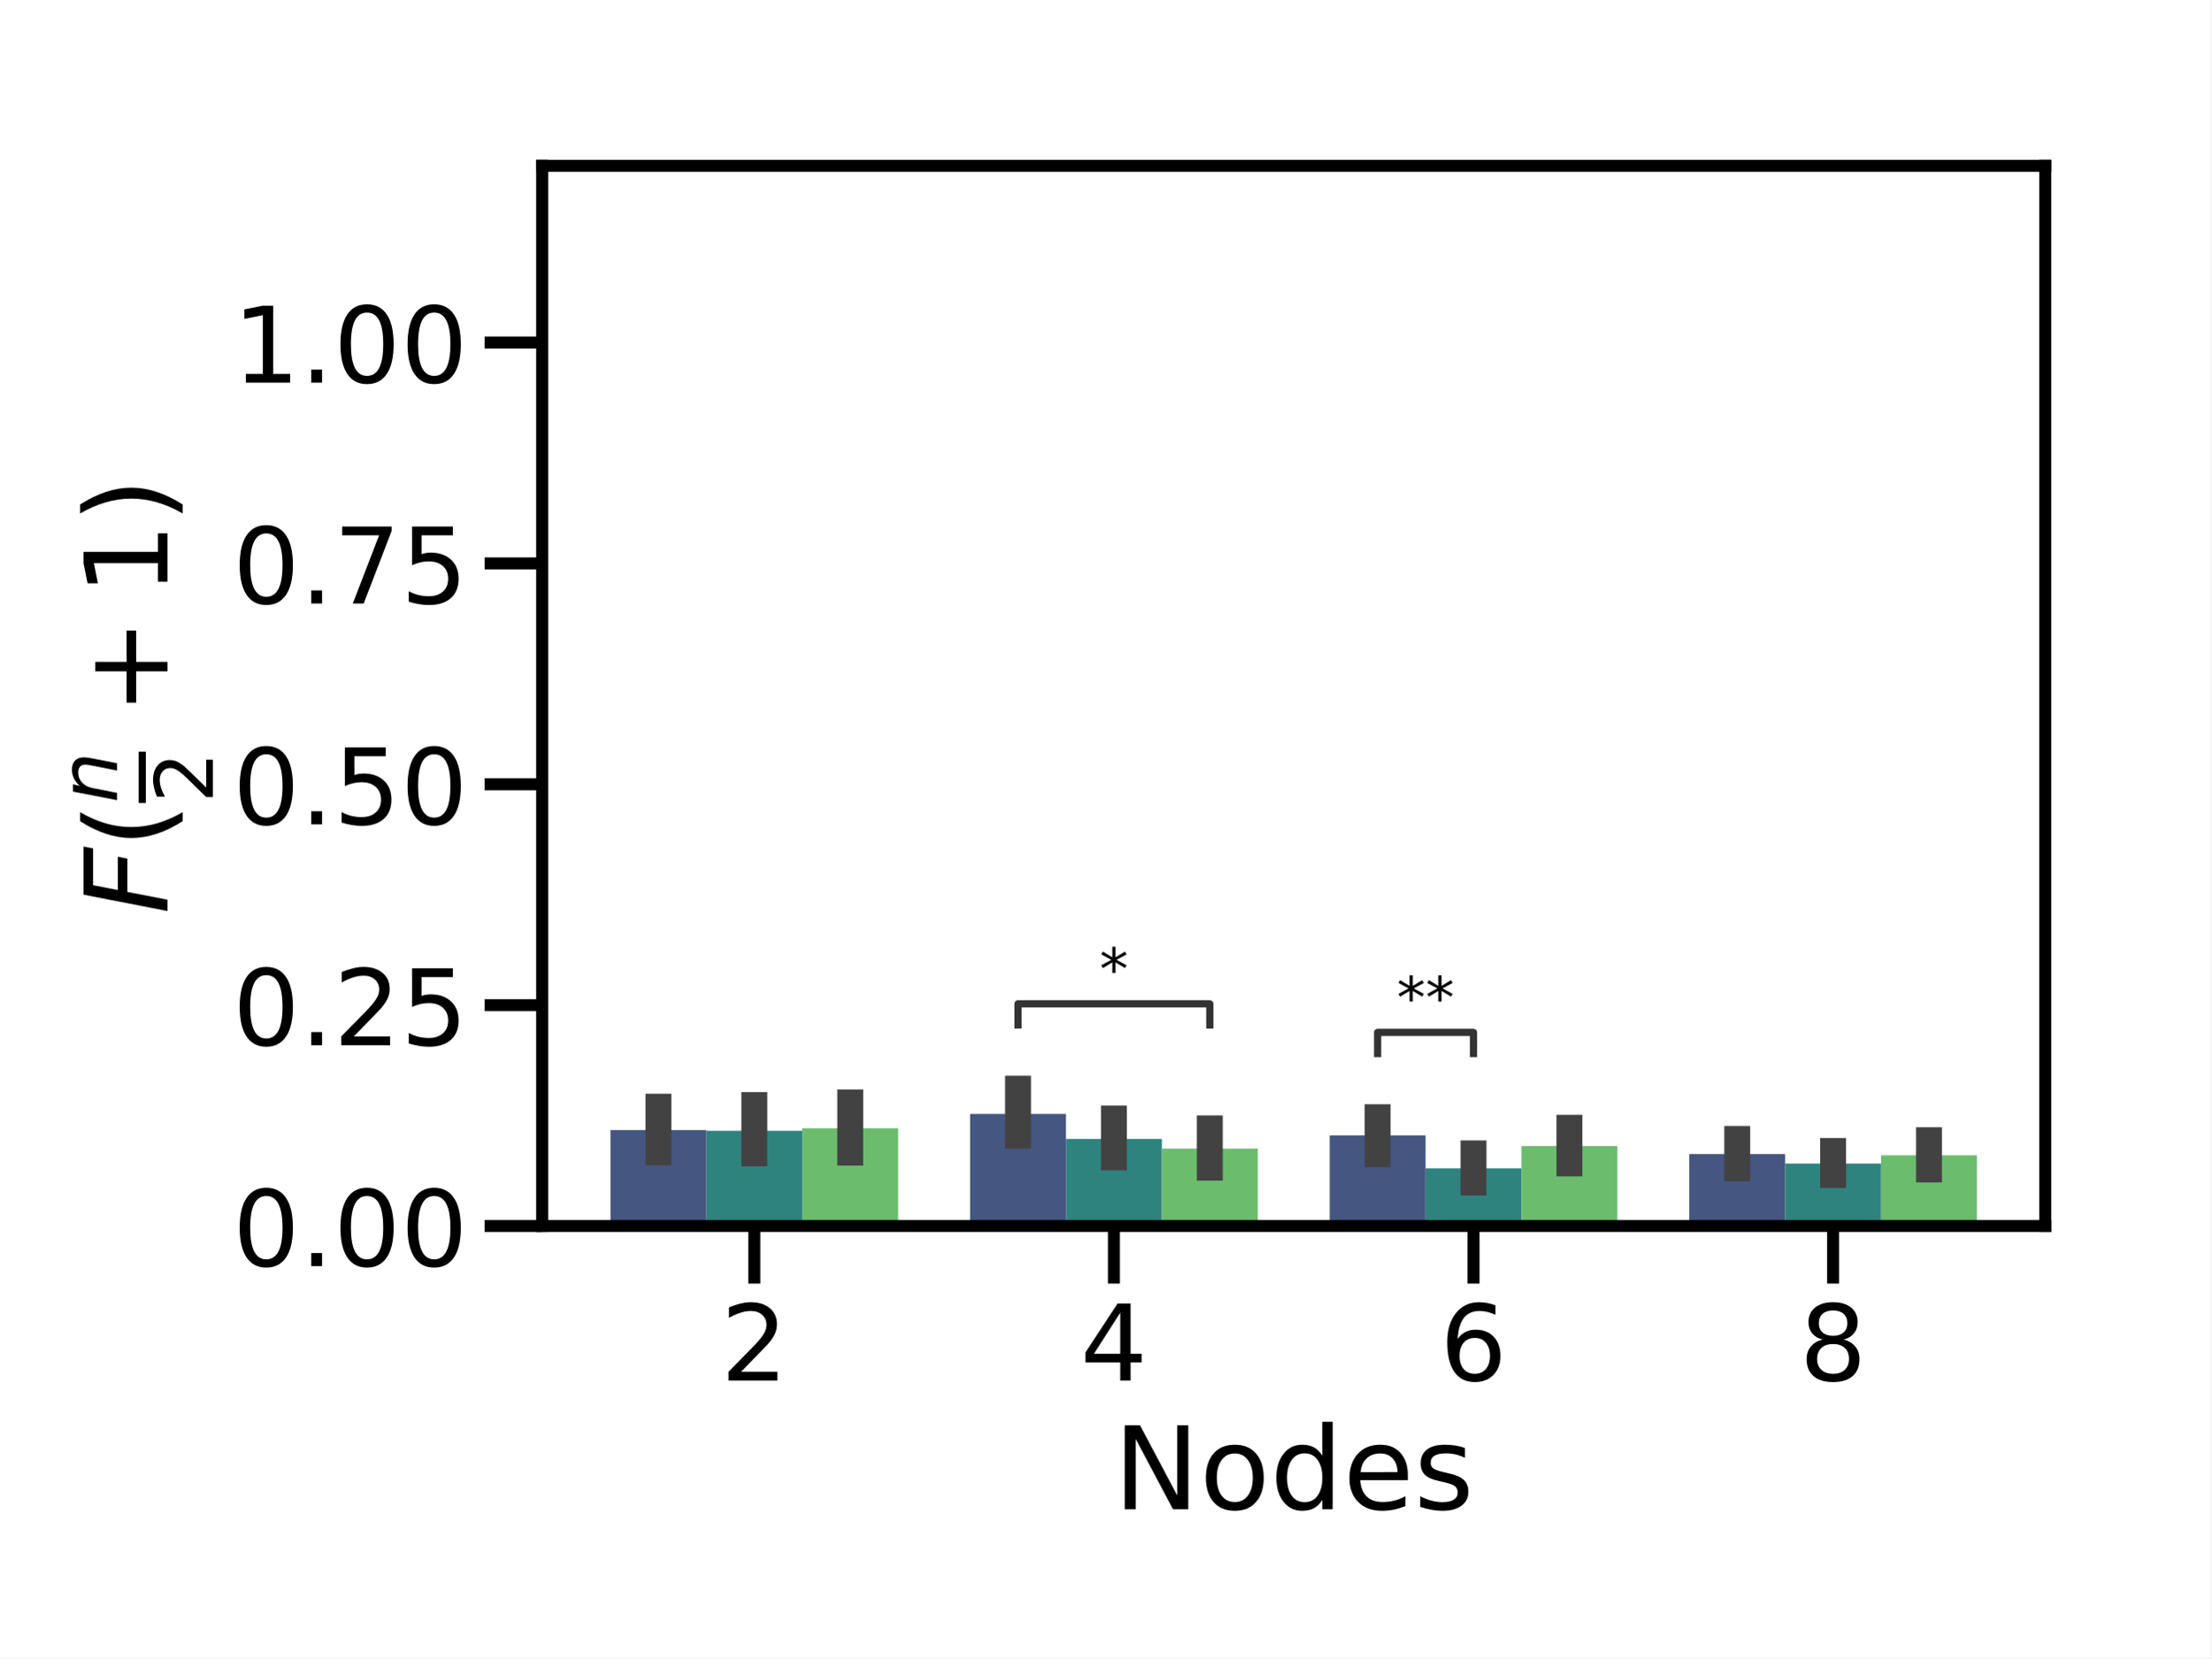
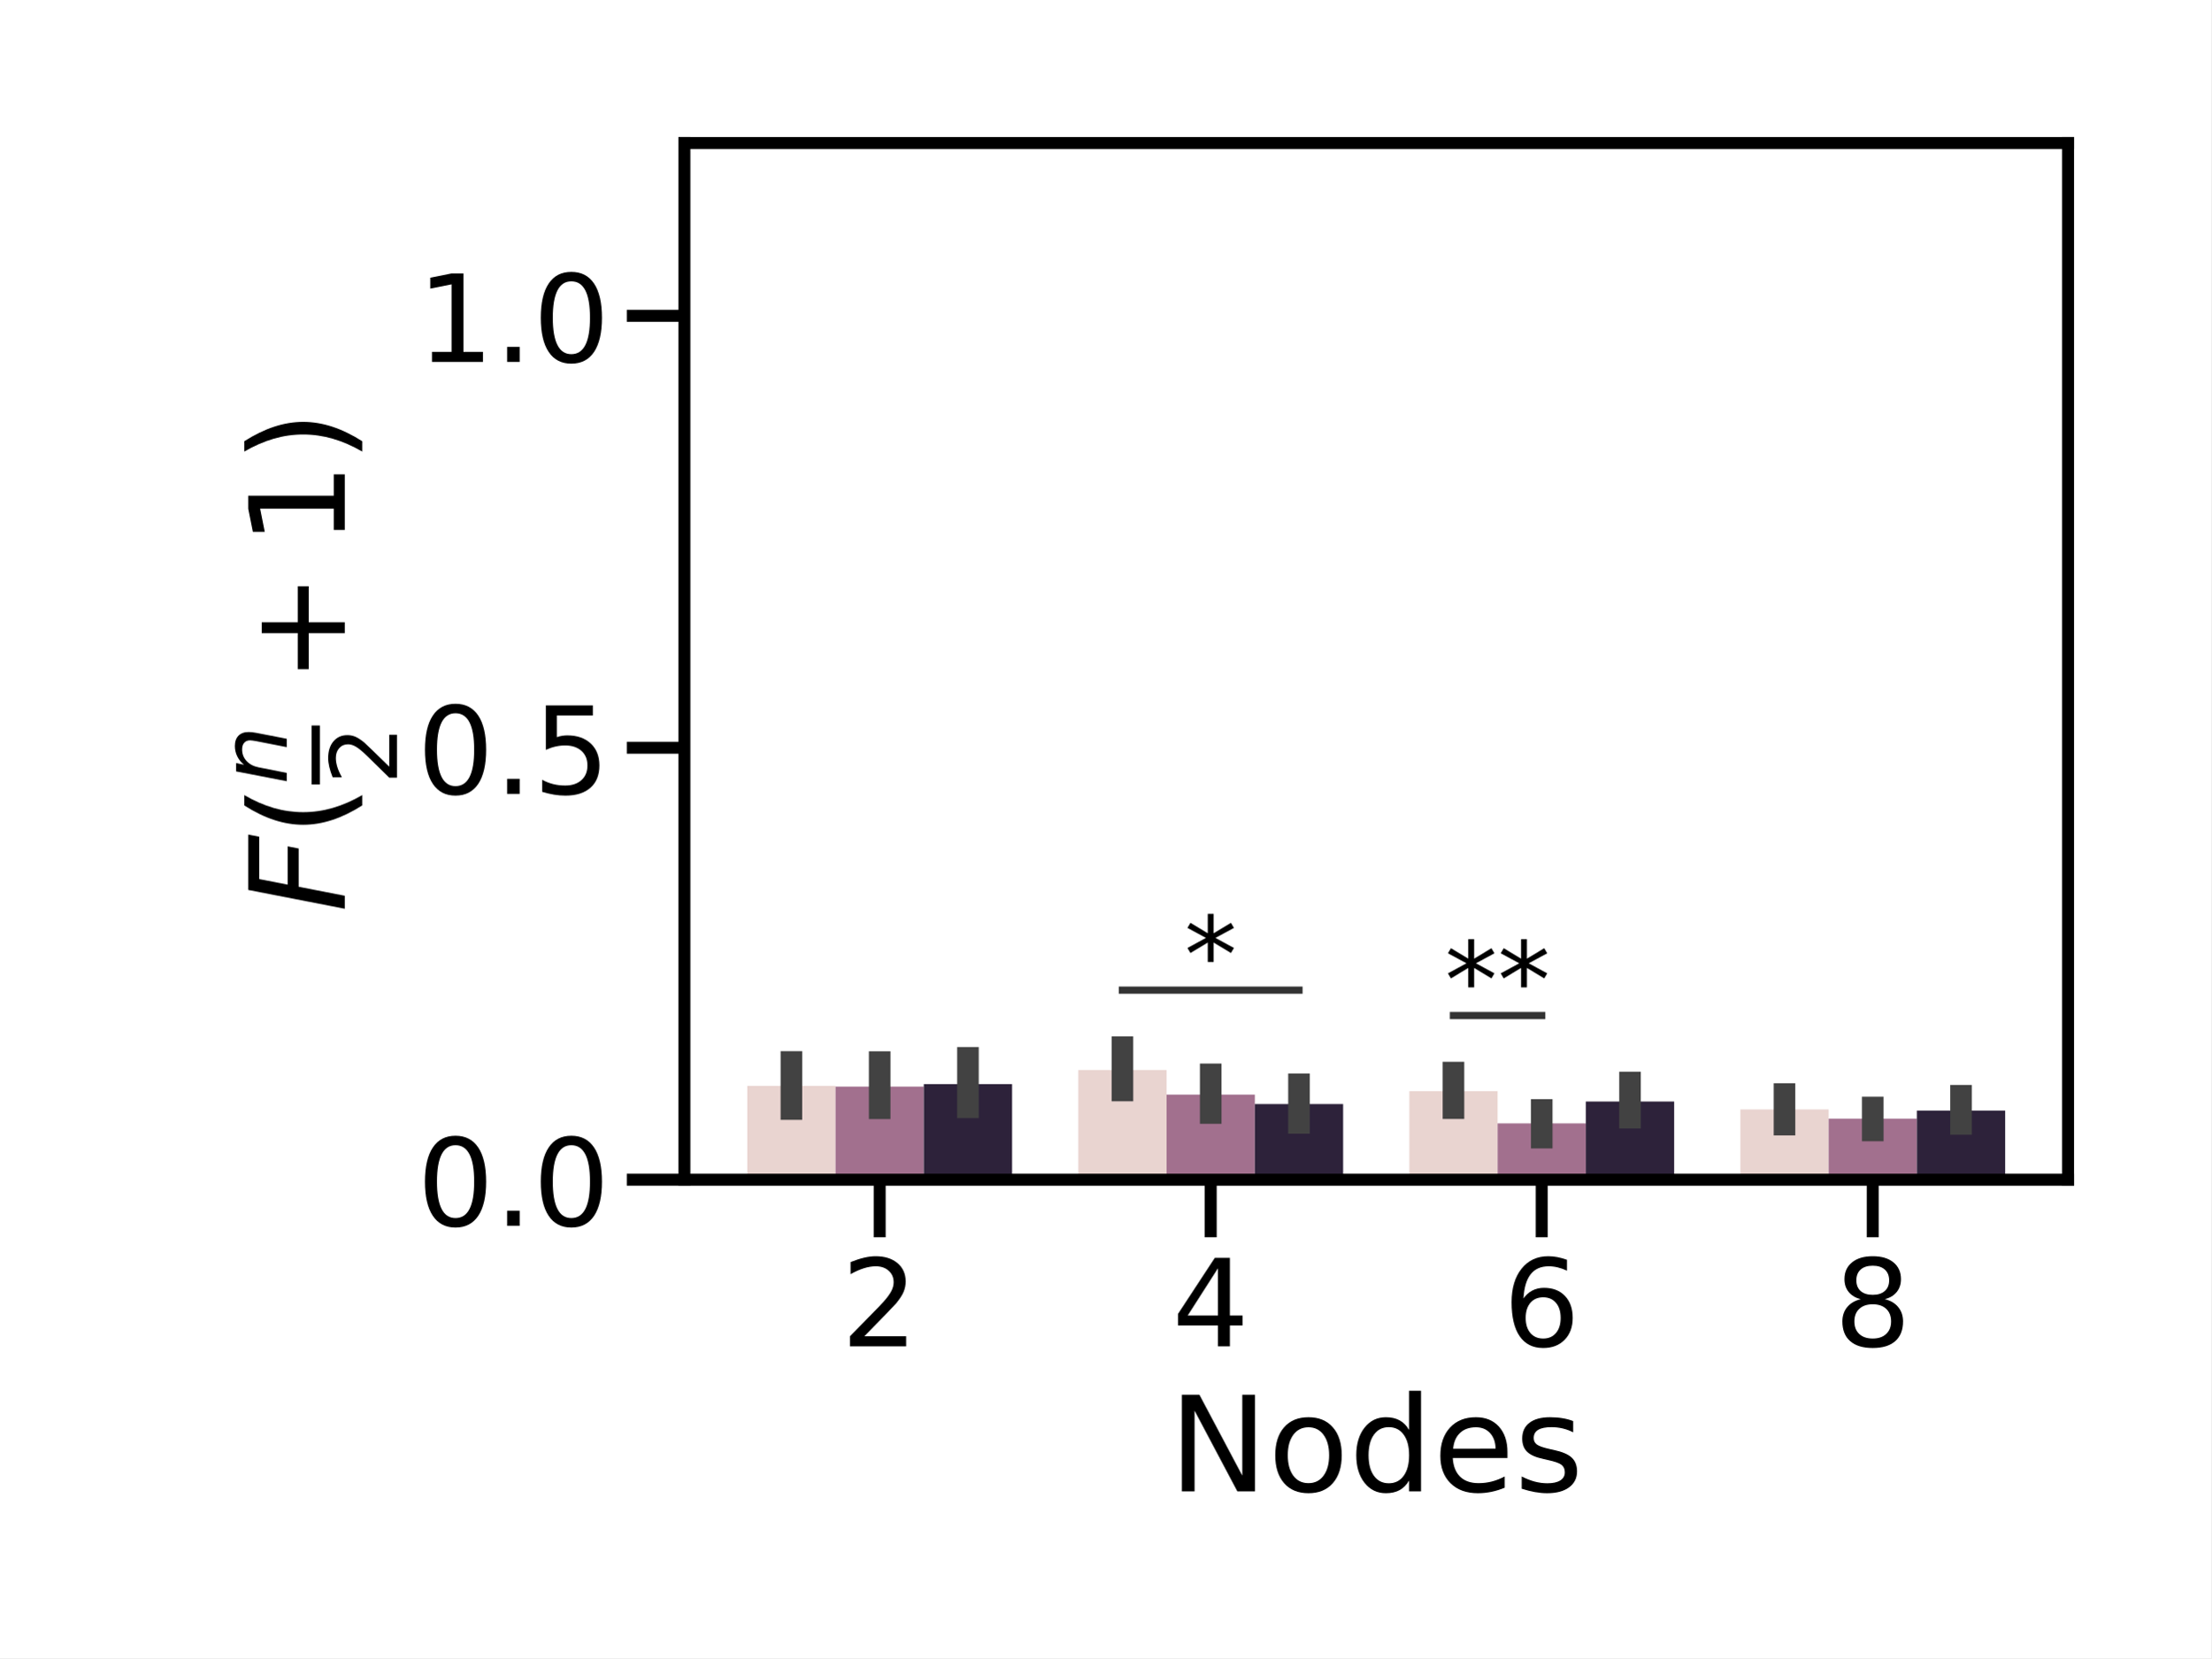
- <svg xmlns="http://www.w3.org/2000/svg" xmlns:xlink="http://www.w3.org/1999/xlink" height="345.6pt" version="1.1" viewBox="0 0 460.8 345.6" width="460.8pt">
+ <svg xmlns="http://www.w3.org/2000/svg" xmlns:xlink="http://www.w3.org/1999/xlink" width="460.8pt" height="345.6pt" viewBox="0 0 460.8 345.6" version="1.1">
  <defs>
-     <style type="text/css">
- *{stroke-linecap:butt;stroke-linejoin:round;}
-   </style>
+     <style type="text/css">*{stroke-linejoin: round; stroke-linecap: butt}</style>
  </defs>
  <g id="figure_1">
    <g id="patch_1">
-       <path d="M 0 345.6  L 460.8 345.6  L 460.8 0  L 0 0  z " style="fill:#ffffff;" />
+       <path d="M 0 345.6  L 460.8 345.6  L 460.8 0  L 0 0  z " style="fill: #ffffff" />
    </g>
    <g id="axes_1">
      <g id="patch_2">
-         <path d="M 112.986 255.54  L 426.24 255.54  L 426.24 34.56  L 112.986 34.56  z " style="fill:#ffffff;" />
+         <path d="M 142.623 245.892  L 430.992 245.892  L 430.992 29.808  L 142.623 29.808  z " style="fill: #ffffff" />
      </g>
      <g id="patch_3">
-         <path clip-path="url(#pec49bba0ae)" d="M 127.225 255.54  L 147.209 255.54  L 147.209 235.538  L 127.225 235.538  z " style="fill:#455681;" />
+         <path d="M 155.731 245.892  L 174.127 245.892  L 174.127 226.333  L 155.731 226.333  z " clip-path="url(#p7576f96eaa)" style="fill: #e9d4d0" />
      </g>
      <g id="patch_4">
-         <path clip-path="url(#pec49bba0ae)" d="M 202.166 255.54  L 222.15 255.54  L 222.15 232.171  L 202.166 232.171  z " style="fill:#455681;" />
+         <path d="M 224.718 245.892  L 243.115 245.892  L 243.115 223.04  L 224.718 223.04  z " clip-path="url(#p7576f96eaa)" style="fill: #e9d4d0" />
      </g>
      <g id="patch_5">
-         <path clip-path="url(#pec49bba0ae)" d="M 277.107 255.54  L 297.091 255.54  L 297.091 236.654  L 277.107 236.654  z " style="fill:#455681;" />
+         <path d="M 293.706 245.892  L 312.103 245.892  L 312.103 227.424  L 293.706 227.424  z " clip-path="url(#p7576f96eaa)" style="fill: #e9d4d0" />
      </g>
      <g id="patch_6">
-         <path clip-path="url(#pec49bba0ae)" d="M 352.048 255.54  L 372.033 255.54  L 372.033 240.549  L 352.048 240.549  z " style="fill:#455681;" />
+         <path d="M 362.694 245.892  L 381.091 245.892  L 381.091 231.233  L 362.694 231.233  z " clip-path="url(#p7576f96eaa)" style="fill: #e9d4d0" />
      </g>
      <g id="patch_7">
-         <path clip-path="url(#pec49bba0ae)" d="M 147.209 255.54  L 167.193 255.54  L 167.193 235.689  L 147.209 235.689  z " style="fill:#2f837f;" />
+         <path d="M 174.127 245.892  L 192.524 245.892  L 192.524 226.481  L 174.127 226.481  z " clip-path="url(#p7576f96eaa)" style="fill: #a2708e" />
      </g>
      <g id="patch_8">
-         <path clip-path="url(#pec49bba0ae)" d="M 222.15 255.54  L 242.135 255.54  L 242.135 237.391  L 222.15 237.391  z " style="fill:#2f837f;" />
+         <path d="M 243.115 245.892  L 261.512 245.892  L 261.512 228.146  L 243.115 228.146  z " clip-path="url(#p7576f96eaa)" style="fill: #a2708e" />
      </g>
      <g id="patch_9">
-         <path clip-path="url(#pec49bba0ae)" d="M 297.091 255.54  L 317.076 255.54  L 317.076 243.525  L 297.091 243.525  z " style="fill:#2f837f;" />
+         <path d="M 312.103 245.892  L 330.5 245.892  L 330.5 234.143  L 312.103 234.143  z " clip-path="url(#p7576f96eaa)" style="fill: #a2708e" />
      </g>
      <g id="patch_10">
-         <path clip-path="url(#pec49bba0ae)" d="M 372.033 255.54  L 392.017 255.54  L 392.017 242.532  L 372.033 242.532  z " style="fill:#2f837f;" />
+         <path d="M 381.091 245.892  L 399.488 245.892  L 399.488 233.172  L 381.091 233.172  z " clip-path="url(#p7576f96eaa)" style="fill: #a2708e" />
      </g>
      <g id="patch_11">
-         <path clip-path="url(#pec49bba0ae)" d="M 167.193 255.54  L 187.178 255.54  L 187.178 235.165  L 167.193 235.165  z " style="fill:#6cbc6e;" />
+         <path d="M 192.524 245.892  L 210.921 245.892  L 210.921 225.969  L 192.524 225.969  z " clip-path="url(#p7576f96eaa)" style="fill: #2d223a" />
      </g>
      <g id="patch_12">
-         <path clip-path="url(#pec49bba0ae)" d="M 242.135 255.54  L 262.119 255.54  L 262.119 239.407  L 242.135 239.407  z " style="fill:#6cbc6e;" />
+         <path d="M 261.512 245.892  L 279.909 245.892  L 279.909 230.117  L 261.512 230.117  z " clip-path="url(#p7576f96eaa)" style="fill: #2d223a" />
      </g>
      <g id="patch_13">
-         <path clip-path="url(#pec49bba0ae)" d="M 317.076 255.54  L 337.06 255.54  L 337.06 238.863  L 317.076 238.863  z " style="fill:#6cbc6e;" />
+         <path d="M 330.5 245.892  L 348.897 245.892  L 348.897 229.584  L 330.5 229.584  z " clip-path="url(#p7576f96eaa)" style="fill: #2d223a" />
      </g>
      <g id="patch_14">
-         <path clip-path="url(#pec49bba0ae)" d="M 392.017 255.54  L 412.001 255.54  L 412.001 240.8  L 392.017 240.8  z " style="fill:#6cbc6e;" />
+         <path d="M 399.488 245.892  L 417.884 245.892  L 417.884 231.479  L 399.488 231.479  z " clip-path="url(#p7576f96eaa)" style="fill: #2d223a" />
+       </g>
+       <g id="patch_15">
+         <path d="M 183.326 245.892  L 183.326 245.892  L 183.326 245.892  L 183.326 245.892  z " clip-path="url(#p7576f96eaa)" style="fill: #e9d4d0" />
+       </g>
+       <g id="patch_16">
+         <path d="M 183.326 245.892  L 183.326 245.892  L 183.326 245.892  L 183.326 245.892  z " clip-path="url(#p7576f96eaa)" style="fill: #a2708e" />
+       </g>
+       <g id="patch_17">
+         <path d="M 183.326 245.892  L 183.326 245.892  L 183.326 245.892  L 183.326 245.892  z " clip-path="url(#p7576f96eaa)" style="fill: #2d223a" />
      </g>
      <g id="matplotlib.axis_1">
        <g id="xtick_1">
          <g id="line2d_1">
            <defs>
-               <path d="M 0 0  L 0 12  " id="m87b6f16c03" style="stroke:#000000;stroke-width:2.5;" />
-             </defs>
-             <g>
-               <use style="stroke:#000000;stroke-width:2.5;" x="157.201" xlink:href="#m87b6f16c03" y="255.54" />
+               <path id="mc5ac0cae05" d="M 0 0  L 0 12  " style="stroke: #000000; stroke-width: 2.5" />
+             </defs>
+             <g>
+               <use xlink:href="#mc5ac0cae05" x="183.326" y="245.892" style="stroke: #000000; stroke-width: 2.5" />
            </g>
          </g>
          <g id="text_1">
-             <defs>
-               <path d="M 19.188 8.297  L 53.609 8.297  L 53.609 0  L 7.328 0  L 7.328 8.297  Q 12.938 14.109 22.625 23.891  Q 32.328 33.688 34.812 36.531  Q 39.547 41.844 41.422 45.531  Q 43.312 49.219 43.312 52.781  Q 43.312 58.594 39.234 62.25  Q 35.156 65.922 28.609 65.922  Q 23.969 65.922 18.812 64.312  Q 13.672 62.703 7.812 59.422  L 7.812 69.391  Q 13.766 71.781 18.938 73  Q 24.125 74.219 28.422 74.219  Q 39.75 74.219 46.484 68.547  Q 53.219 62.891 53.219 53.422  Q 53.219 48.922 51.531 44.891  Q 49.859 40.875 45.406 35.406  Q 44.188 33.984 37.641 27.219  Q 31.109 20.453 19.188 8.297  z " id="DejaVuSans-32" />
-             </defs>
-             <g transform="translate(150.2025 287.7566)scale(0.22 -0.22)">
+             <g transform="translate(175.2772 280.616) scale(0.253 -0.253)">
+               <defs>
+                 <path id="DejaVuSans-32" d="M 1228 531  L 3431 531  L 3431 0  L 469 0  L 469 531  Q 828 903 1448 1529  Q 2069 2156 2228 2338  Q 2531 2678 2651 2914  Q 2772 3150 2772 3378  Q 2772 3750 2511 3984  Q 2250 4219 1831 4219  Q 1534 4219 1204 4116  Q 875 4013 500 3803  L 500 4441  Q 881 4594 1212 4672  Q 1544 4750 1819 4750  Q 2544 4750 2975 4387  Q 3406 4025 3406 3419  Q 3406 3131 3298 2873  Q 3191 2616 2906 2266  Q 2828 2175 2409 1742  Q 1991 1309 1228 531  z " transform="scale(0.015625)" />
+               </defs>
              <use xlink:href="#DejaVuSans-32" />
            </g>
          </g>
        </g>
        <g id="xtick_2">
          <g id="line2d_2">
            <g>
-               <use style="stroke:#000000;stroke-width:2.5;" x="232.142" xlink:href="#m87b6f16c03" y="255.54" />
+               <use xlink:href="#mc5ac0cae05" x="252.314" y="245.892" style="stroke: #000000; stroke-width: 2.5" />
            </g>
          </g>
          <g id="text_2">
-             <defs>
-               <path d="M 37.797 64.312  L 12.891 25.391  L 37.797 25.391  z M 35.203 72.906  L 47.609 72.906  L 47.609 25.391  L 58.016 25.391  L 58.016 17.188  L 47.609 17.188  L 47.609 0  L 37.797 0  L 37.797 17.188  L 4.891 17.188  L 4.891 26.703  z " id="DejaVuSans-34" />
-             </defs>
-             <g transform="translate(225.1437 287.7566)scale(0.22 -0.22)">
+             <g transform="translate(244.265 280.616) scale(0.253 -0.253)">
+               <defs>
+                 <path id="DejaVuSans-34" d="M 2419 4116  L 825 1625  L 2419 1625  L 2419 4116  z M 2253 4666  L 3047 4666  L 3047 1625  L 3713 1625  L 3713 1100  L 3047 1100  L 3047 0  L 2419 0  L 2419 1100  L 313 1100  L 313 1709  L 2253 4666  z " transform="scale(0.015625)" />
+               </defs>
              <use xlink:href="#DejaVuSans-34" />
            </g>
          </g>
        </g>
        <g id="xtick_3">
          <g id="line2d_3">
            <g>
-               <use style="stroke:#000000;stroke-width:2.5;" x="307.084" xlink:href="#m87b6f16c03" y="255.54" />
+               <use xlink:href="#mc5ac0cae05" x="321.301" y="245.892" style="stroke: #000000; stroke-width: 2.5" />
            </g>
          </g>
          <g id="text_3">
-             <defs>
-               <path d="M 33.016 40.375  Q 26.375 40.375 22.484 35.828  Q 18.609 31.297 18.609 23.391  Q 18.609 15.531 22.484 10.953  Q 26.375 6.391 33.016 6.391  Q 39.656 6.391 43.531 10.953  Q 47.406 15.531 47.406 23.391  Q 47.406 31.297 43.531 35.828  Q 39.656 40.375 33.016 40.375  z M 52.594 71.297  L 52.594 62.312  Q 48.875 64.062 45.094 64.984  Q 41.312 65.922 37.594 65.922  Q 27.828 65.922 22.672 59.328  Q 17.531 52.734 16.797 39.406  Q 19.672 43.656 24.016 45.922  Q 28.375 48.188 33.594 48.188  Q 44.578 48.188 50.953 41.516  Q 57.328 34.859 57.328 23.391  Q 57.328 12.156 50.688 5.359  Q 44.047 -1.422 33.016 -1.422  Q 20.359 -1.422 13.672 8.266  Q 6.984 17.969 6.984 36.375  Q 6.984 53.656 15.188 63.938  Q 23.391 74.219 37.203 74.219  Q 40.922 74.219 44.703 73.484  Q 48.484 72.75 52.594 71.297  z " id="DejaVuSans-36" />
-             </defs>
-             <g transform="translate(300.0848 287.7566)scale(0.22 -0.22)">
+             <g transform="translate(313.2528 280.616) scale(0.253 -0.253)">
+               <defs>
+                 <path id="DejaVuSans-36" d="M 2113 2584  Q 1688 2584 1439 2293  Q 1191 2003 1191 1497  Q 1191 994 1439 701  Q 1688 409 2113 409  Q 2538 409 2786 701  Q 3034 994 3034 1497  Q 3034 2003 2786 2293  Q 2538 2584 2113 2584  z M 3366 4563  L 3366 3988  Q 3128 4100 2886 4159  Q 2644 4219 2406 4219  Q 1781 4219 1451 3797  Q 1122 3375 1075 2522  Q 1259 2794 1537 2939  Q 1816 3084 2150 3084  Q 2853 3084 3261 2657  Q 3669 2231 3669 1497  Q 3669 778 3244 343  Q 2819 -91 2113 -91  Q 1303 -91 875 529  Q 447 1150 447 2328  Q 447 3434 972 4092  Q 1497 4750 2381 4750  Q 2619 4750 2861 4703  Q 3103 4656 3366 4563  z " transform="scale(0.015625)" />
+               </defs>
              <use xlink:href="#DejaVuSans-36" />
            </g>
          </g>
        </g>
        <g id="xtick_4">
          <g id="line2d_4">
            <g>
-               <use style="stroke:#000000;stroke-width:2.5;" x="382.025" xlink:href="#m87b6f16c03" y="255.54" />
+               <use xlink:href="#mc5ac0cae05" x="390.289" y="245.892" style="stroke: #000000; stroke-width: 2.5" />
            </g>
          </g>
          <g id="text_4">
-             <defs>
-               <path d="M 31.781 34.625  Q 24.75 34.625 20.719 30.859  Q 16.703 27.094 16.703 20.516  Q 16.703 13.922 20.719 10.156  Q 24.75 6.391 31.781 6.391  Q 38.812 6.391 42.859 10.172  Q 46.922 13.969 46.922 20.516  Q 46.922 27.094 42.891 30.859  Q 38.875 34.625 31.781 34.625  z M 21.922 38.812  Q 15.578 40.375 12.031 44.719  Q 8.5 49.078 8.5 55.328  Q 8.5 64.062 14.719 69.141  Q 20.953 74.219 31.781 74.219  Q 42.672 74.219 48.875 69.141  Q 55.078 64.062 55.078 55.328  Q 55.078 49.078 51.531 44.719  Q 48 40.375 41.703 38.812  Q 48.828 37.156 52.797 32.312  Q 56.781 27.484 56.781 20.516  Q 56.781 9.906 50.312 4.234  Q 43.844 -1.422 31.781 -1.422  Q 19.734 -1.422 13.25 4.234  Q 6.781 9.906 6.781 20.516  Q 6.781 27.484 10.781 32.312  Q 14.797 37.156 21.922 38.812  z M 18.312 54.391  Q 18.312 48.734 21.844 45.562  Q 25.391 42.391 31.781 42.391  Q 38.141 42.391 41.719 45.562  Q 45.312 48.734 45.312 54.391  Q 45.312 60.062 41.719 63.234  Q 38.141 66.406 31.781 66.406  Q 25.391 66.406 21.844 63.234  Q 18.312 60.062 18.312 54.391  z " id="DejaVuSans-38" />
-             </defs>
-             <g transform="translate(375.026 287.7566)scale(0.22 -0.22)">
+             <g transform="translate(382.2406 280.616) scale(0.253 -0.253)">
+               <defs>
+                 <path id="DejaVuSans-38" d="M 2034 2216  Q 1584 2216 1326 1975  Q 1069 1734 1069 1313  Q 1069 891 1326 650  Q 1584 409 2034 409  Q 2484 409 2743 651  Q 3003 894 3003 1313  Q 3003 1734 2745 1975  Q 2488 2216 2034 2216  z M 1403 2484  Q 997 2584 770 2862  Q 544 3141 544 3541  Q 544 4100 942 4425  Q 1341 4750 2034 4750  Q 2731 4750 3128 4425  Q 3525 4100 3525 3541  Q 3525 3141 3298 2862  Q 3072 2584 2669 2484  Q 3125 2378 3379 2068  Q 3634 1759 3634 1313  Q 3634 634 3220 271  Q 2806 -91 2034 -91  Q 1263 -91 848 271  Q 434 634 434 1313  Q 434 1759 690 2068  Q 947 2378 1403 2484  z M 1172 3481  Q 1172 3119 1398 2916  Q 1625 2713 2034 2713  Q 2441 2713 2670 2916  Q 2900 3119 2900 3481  Q 2900 3844 2670 4047  Q 2441 4250 2034 4250  Q 1625 4250 1398 4047  Q 1172 3844 1172 3481  z " transform="scale(0.015625)" />
+               </defs>
              <use xlink:href="#DejaVuSans-38" />
            </g>
          </g>
        </g>
        <g id="text_5">
-           <defs>
-             <path d="M 9.812 72.906  L 23.094 72.906  L 55.422 11.922  L 55.422 72.906  L 64.984 72.906  L 64.984 0  L 51.703 0  L 19.391 60.984  L 19.391 0  L 9.812 0  z " id="DejaVuSans-4e" />
-             <path d="M 30.609 48.391  Q 23.391 48.391 19.188 42.75  Q 14.984 37.109 14.984 27.297  Q 14.984 17.484 19.156 11.844  Q 23.344 6.203 30.609 6.203  Q 37.797 6.203 41.984 11.859  Q 46.188 17.531 46.188 27.297  Q 46.188 37.016 41.984 42.703  Q 37.797 48.391 30.609 48.391  z M 30.609 56  Q 42.328 56 49.016 48.375  Q 55.719 40.766 55.719 27.297  Q 55.719 13.875 49.016 6.219  Q 42.328 -1.422 30.609 -1.422  Q 18.844 -1.422 12.172 6.219  Q 5.516 13.875 5.516 27.297  Q 5.516 40.766 12.172 48.375  Q 18.844 56 30.609 56  z " id="DejaVuSans-6f" />
-             <path d="M 45.406 46.391  L 45.406 75.984  L 54.391 75.984  L 54.391 0  L 45.406 0  L 45.406 8.203  Q 42.578 3.328 38.25 0.953  Q 33.938 -1.422 27.875 -1.422  Q 17.969 -1.422 11.734 6.484  Q 5.516 14.406 5.516 27.297  Q 5.516 40.188 11.734 48.094  Q 17.969 56 27.875 56  Q 33.938 56 38.25 53.625  Q 42.578 51.266 45.406 46.391  z M 14.797 27.297  Q 14.797 17.391 18.875 11.75  Q 22.953 6.109 30.078 6.109  Q 37.203 6.109 41.297 11.75  Q 45.406 17.391 45.406 27.297  Q 45.406 37.203 41.297 42.844  Q 37.203 48.484 30.078 48.484  Q 22.953 48.484 18.875 42.844  Q 14.797 37.203 14.797 27.297  z " id="DejaVuSans-64" />
-             <path d="M 56.203 29.594  L 56.203 25.203  L 14.891 25.203  Q 15.484 15.922 20.484 11.062  Q 25.484 6.203 34.422 6.203  Q 39.594 6.203 44.453 7.469  Q 49.312 8.734 54.109 11.281  L 54.109 2.781  Q 49.266 0.734 44.188 -0.344  Q 39.109 -1.422 33.891 -1.422  Q 20.797 -1.422 13.156 6.188  Q 5.516 13.812 5.516 26.812  Q 5.516 40.234 12.766 48.109  Q 20.016 56 32.328 56  Q 43.359 56 49.781 48.891  Q 56.203 41.797 56.203 29.594  z M 47.219 32.234  Q 47.125 39.594 43.094 43.984  Q 39.062 48.391 32.422 48.391  Q 24.906 48.391 20.391 44.141  Q 15.875 39.891 15.188 32.172  z " id="DejaVuSans-65" />
-             <path d="M 44.281 53.078  L 44.281 44.578  Q 40.484 46.531 36.375 47.5  Q 32.281 48.484 27.875 48.484  Q 21.188 48.484 17.844 46.438  Q 14.5 44.391 14.5 40.281  Q 14.5 37.156 16.891 35.375  Q 19.281 33.594 26.516 31.984  L 29.594 31.297  Q 39.156 29.25 43.188 25.516  Q 47.219 21.781 47.219 15.094  Q 47.219 7.469 41.188 3.016  Q 35.156 -1.422 24.609 -1.422  Q 20.219 -1.422 15.453 -0.562  Q 10.688 0.297 5.422 2  L 5.422 11.281  Q 10.406 8.688 15.234 7.391  Q 20.062 6.109 24.812 6.109  Q 31.156 6.109 34.562 8.281  Q 37.984 10.453 37.984 14.406  Q 37.984 18.062 35.516 20.016  Q 33.062 21.969 24.703 23.781  L 21.578 24.516  Q 13.234 26.266 9.516 29.906  Q 5.812 33.547 5.812 39.891  Q 5.812 47.609 11.281 51.797  Q 16.75 56 26.812 56  Q 31.781 56 36.172 55.266  Q 40.578 54.547 44.281 53.078  z " id="DejaVuSans-73" />
-           </defs>
-           <g transform="translate(232.0399 314.5681)scale(0.24 -0.24)">
+           <g transform="translate(243.5984 310.8493) scale(0.276 -0.276)">
+             <defs>
+               <path id="DejaVuSans-4e" d="M 628 4666  L 1478 4666  L 3547 763  L 3547 4666  L 4159 4666  L 4159 0  L 3309 0  L 1241 3903  L 1241 0  L 628 0  L 628 4666  z " transform="scale(0.015625)" />
+               <path id="DejaVuSans-6f" d="M 1959 3097  Q 1497 3097 1228 2736  Q 959 2375 959 1747  Q 959 1119 1226 758  Q 1494 397 1959 397  Q 2419 397 2687 759  Q 2956 1122 2956 1747  Q 2956 2369 2687 2733  Q 2419 3097 1959 3097  z M 1959 3584  Q 2709 3584 3137 3096  Q 3566 2609 3566 1747  Q 3566 888 3137 398  Q 2709 -91 1959 -91  Q 1206 -91 779 398  Q 353 888 353 1747  Q 353 2609 779 3096  Q 1206 3584 1959 3584  z " transform="scale(0.015625)" />
+               <path id="DejaVuSans-64" d="M 2906 2969  L 2906 4863  L 3481 4863  L 3481 0  L 2906 0  L 2906 525  Q 2725 213 2448 61  Q 2172 -91 1784 -91  Q 1150 -91 751 415  Q 353 922 353 1747  Q 353 2572 751 3078  Q 1150 3584 1784 3584  Q 2172 3584 2448 3432  Q 2725 3281 2906 2969  z M 947 1747  Q 947 1113 1208 752  Q 1469 391 1925 391  Q 2381 391 2643 752  Q 2906 1113 2906 1747  Q 2906 2381 2643 2742  Q 2381 3103 1925 3103  Q 1469 3103 1208 2742  Q 947 2381 947 1747  z " transform="scale(0.015625)" />
+               <path id="DejaVuSans-65" d="M 3597 1894  L 3597 1613  L 953 1613  Q 991 1019 1311 708  Q 1631 397 2203 397  Q 2534 397 2845 478  Q 3156 559 3463 722  L 3463 178  Q 3153 47 2828 -22  Q 2503 -91 2169 -91  Q 1331 -91 842 396  Q 353 884 353 1716  Q 353 2575 817 3079  Q 1281 3584 2069 3584  Q 2775 3584 3186 3129  Q 3597 2675 3597 1894  z M 3022 2063  Q 3016 2534 2758 2815  Q 2500 3097 2075 3097  Q 1594 3097 1305 2825  Q 1016 2553 972 2059  L 3022 2063  z " transform="scale(0.015625)" />
+               <path id="DejaVuSans-73" d="M 2834 3397  L 2834 2853  Q 2591 2978 2328 3040  Q 2066 3103 1784 3103  Q 1356 3103 1142 2972  Q 928 2841 928 2578  Q 928 2378 1081 2264  Q 1234 2150 1697 2047  L 1894 2003  Q 2506 1872 2764 1633  Q 3022 1394 3022 966  Q 3022 478 2636 193  Q 2250 -91 1575 -91  Q 1294 -91 989 -36  Q 684 19 347 128  L 347 722  Q 666 556 975 473  Q 1284 391 1588 391  Q 1994 391 2212 530  Q 2431 669 2431 922  Q 2431 1156 2273 1281  Q 2116 1406 1581 1522  L 1381 1569  Q 847 1681 609 1914  Q 372 2147 372 2553  Q 372 3047 722 3315  Q 1072 3584 1716 3584  Q 2034 3584 2315 3537  Q 2597 3491 2834 3397  z " transform="scale(0.015625)" />
+             </defs>
            <use xlink:href="#DejaVuSans-4e" />
-             <use x="74.805" xlink:href="#DejaVuSans-6f" />
-             <use x="135.986" xlink:href="#DejaVuSans-64" />
-             <use x="199.463" xlink:href="#DejaVuSans-65" />
-             <use x="260.986" xlink:href="#DejaVuSans-73" />
+             <use xlink:href="#DejaVuSans-6f" transform="translate(74.80469 0)" />
+             <use xlink:href="#DejaVuSans-64" transform="translate(135.9863 0)" />
+             <use xlink:href="#DejaVuSans-65" transform="translate(199.4629 0)" />
+             <use xlink:href="#DejaVuSans-73" transform="translate(260.9863 0)" />
          </g>
        </g>
      </g>
      <g id="matplotlib.axis_2">
        <g id="ytick_1">
          <g id="line2d_5">
            <defs>
-               <path d="M 0 0  L -12 0  " id="med51811f33" style="stroke:#000000;stroke-width:2.5;" />
-             </defs>
-             <g>
-               <use style="stroke:#000000;stroke-width:2.5;" x="112.986" xlink:href="#med51811f33" y="255.54" />
+               <path id="m3ebd7190fc" d="M 0 0  L -12 0  " style="stroke: #000000; stroke-width: 2.5" />
+             </defs>
+             <g>
+               <use xlink:href="#m3ebd7190fc" x="142.623" y="245.892" style="stroke: #000000; stroke-width: 2.5" />
            </g>
          </g>
          <g id="text_6">
-             <defs>
-               <path d="M 31.781 66.406  Q 24.172 66.406 20.328 58.906  Q 16.5 51.422 16.5 36.375  Q 16.5 21.391 20.328 13.891  Q 24.172 6.391 31.781 6.391  Q 39.453 6.391 43.281 13.891  Q 47.125 21.391 47.125 36.375  Q 47.125 51.422 43.281 58.906  Q 39.453 66.406 31.781 66.406  z M 31.781 74.219  Q 44.047 74.219 50.516 64.516  Q 56.984 54.828 56.984 36.375  Q 56.984 17.969 50.516 8.266  Q 44.047 -1.422 31.781 -1.422  Q 19.531 -1.422 13.062 8.266  Q 6.594 17.969 6.594 36.375  Q 6.594 54.828 13.062 64.516  Q 19.531 74.219 31.781 74.219  z " id="DejaVuSans-30" />
-               <path d="M 10.688 12.406  L 21 12.406  L 21 0  L 10.688 0  z " id="DejaVuSans-2e" />
-             </defs>
-             <g transform="translate(48.50162 263.8983)scale(0.22 -0.22)">
+             <g transform="translate(86.88809 255.504) scale(0.253 -0.253)">
+               <defs>
+                 <path id="DejaVuSans-30" d="M 2034 4250  Q 1547 4250 1301 3770  Q 1056 3291 1056 2328  Q 1056 1369 1301 889  Q 1547 409 2034 409  Q 2525 409 2770 889  Q 3016 1369 3016 2328  Q 3016 3291 2770 3770  Q 2525 4250 2034 4250  z M 2034 4750  Q 2819 4750 3233 4129  Q 3647 3509 3647 2328  Q 3647 1150 3233 529  Q 2819 -91 2034 -91  Q 1250 -91 836 529  Q 422 1150 422 2328  Q 422 3509 836 4129  Q 1250 4750 2034 4750  z " transform="scale(0.015625)" />
+                 <path id="DejaVuSans-2e" d="M 684 794  L 1344 794  L 1344 0  L 684 0  L 684 794  z " transform="scale(0.015625)" />
+               </defs>
              <use xlink:href="#DejaVuSans-30" />
-               <use x="63.623" xlink:href="#DejaVuSans-2e" />
-               <use x="95.41" xlink:href="#DejaVuSans-30" />
-               <use x="159.033" xlink:href="#DejaVuSans-30" />
+               <use xlink:href="#DejaVuSans-2e" transform="translate(63.62305 0)" />
+               <use xlink:href="#DejaVuSans-30" transform="translate(95.41016 0)" />
            </g>
          </g>
        </g>
        <g id="ytick_2">
          <g id="line2d_6">
            <g>
-               <use style="stroke:#000000;stroke-width:2.5;" x="112.986" xlink:href="#med51811f33" y="209.502" />
+               <use xlink:href="#m3ebd7190fc" x="142.623" y="155.857" style="stroke: #000000; stroke-width: 2.5" />
            </g>
          </g>
          <g id="text_7">
-             <defs>
-               <path d="M 10.797 72.906  L 49.516 72.906  L 49.516 64.594  L 19.828 64.594  L 19.828 46.734  Q 21.969 47.469 24.109 47.828  Q 26.266 48.188 28.422 48.188  Q 40.625 48.188 47.75 41.5  Q 54.891 34.812 54.891 23.391  Q 54.891 11.625 47.562 5.094  Q 40.234 -1.422 26.906 -1.422  Q 22.312 -1.422 17.547 -0.641  Q 12.797 0.141 7.719 1.703  L 7.719 11.625  Q 12.109 9.234 16.797 8.062  Q 21.484 6.891 26.703 6.891  Q 35.156 6.891 40.078 11.328  Q 45.016 15.766 45.016 23.391  Q 45.016 31 40.078 35.438  Q 35.156 39.891 26.703 39.891  Q 22.75 39.891 18.812 39.016  Q 14.891 38.141 10.797 36.281  z " id="DejaVuSans-35" />
-             </defs>
-             <g transform="translate(48.50162 217.8608)scale(0.22 -0.22)">
+             <g transform="translate(86.88809 165.469) scale(0.253 -0.253)">
+               <defs>
+                 <path id="DejaVuSans-35" d="M 691 4666  L 3169 4666  L 3169 4134  L 1269 4134  L 1269 2991  Q 1406 3038 1543 3061  Q 1681 3084 1819 3084  Q 2600 3084 3056 2656  Q 3513 2228 3513 1497  Q 3513 744 3044 326  Q 2575 -91 1722 -91  Q 1428 -91 1123 -41  Q 819 9 494 109  L 494 744  Q 775 591 1075 516  Q 1375 441 1709 441  Q 2250 441 2565 725  Q 2881 1009 2881 1497  Q 2881 1984 2565 2268  Q 2250 2553 1709 2553  Q 1456 2553 1204 2497  Q 953 2441 691 2322  L 691 4666  z " transform="scale(0.015625)" />
+               </defs>
              <use xlink:href="#DejaVuSans-30" />
-               <use x="63.623" xlink:href="#DejaVuSans-2e" />
-               <use x="95.41" xlink:href="#DejaVuSans-32" />
-               <use x="159.033" xlink:href="#DejaVuSans-35" />
+               <use xlink:href="#DejaVuSans-2e" transform="translate(63.62305 0)" />
+               <use xlink:href="#DejaVuSans-35" transform="translate(95.41016 0)" />
            </g>
          </g>
        </g>
        <g id="ytick_3">
          <g id="line2d_7">
            <g>
-               <use style="stroke:#000000;stroke-width:2.5;" x="112.986" xlink:href="#med51811f33" y="163.465" />
+               <use xlink:href="#m3ebd7190fc" x="142.623" y="65.822" style="stroke: #000000; stroke-width: 2.5" />
            </g>
          </g>
          <g id="text_8">
-             <g transform="translate(48.50162 171.8233)scale(0.22 -0.22)">
-               <use xlink:href="#DejaVuSans-30" />
-               <use x="63.623" xlink:href="#DejaVuSans-2e" />
-               <use x="95.41" xlink:href="#DejaVuSans-35" />
-               <use x="159.033" xlink:href="#DejaVuSans-30" />
-             </g>
-           </g>
-         </g>
-         <g id="ytick_4">
-           <g id="line2d_8">
-             <g>
-               <use style="stroke:#000000;stroke-width:2.5;" x="112.986" xlink:href="#med51811f33" y="117.427" />
-             </g>
-           </g>
-           <g id="text_9">
-             <defs>
-               <path d="M 8.203 72.906  L 55.078 72.906  L 55.078 68.703  L 28.609 0  L 18.312 0  L 43.219 64.594  L 8.203 64.594  z " id="DejaVuSans-37" />
-             </defs>
-             <g transform="translate(48.50162 125.7858)scale(0.22 -0.22)">
-               <use xlink:href="#DejaVuSans-30" />
-               <use x="63.623" xlink:href="#DejaVuSans-2e" />
-               <use x="95.41" xlink:href="#DejaVuSans-37" />
-               <use x="159.033" xlink:href="#DejaVuSans-35" />
-             </g>
-           </g>
-         </g>
-         <g id="ytick_5">
-           <g id="line2d_9">
-             <g>
-               <use style="stroke:#000000;stroke-width:2.5;" x="112.986" xlink:href="#med51811f33" y="71.39" />
-             </g>
-           </g>
-           <g id="text_10">
-             <defs>
-               <path d="M 12.406 8.297  L 28.516 8.297  L 28.516 63.922  L 10.984 60.406  L 10.984 69.391  L 28.422 72.906  L 38.281 72.906  L 38.281 8.297  L 54.391 8.297  L 54.391 0  L 12.406 0  z " id="DejaVuSans-31" />
-             </defs>
-             <g transform="translate(48.50162 79.74828)scale(0.22 -0.22)">
+             <g transform="translate(86.88809 75.43402) scale(0.253 -0.253)">
+               <defs>
+                 <path id="DejaVuSans-31" d="M 794 531  L 1825 531  L 1825 4091  L 703 3866  L 703 4441  L 1819 4666  L 2450 4666  L 2450 531  L 3481 531  L 3481 0  L 794 0  L 794 531  z " transform="scale(0.015625)" />
+               </defs>
              <use xlink:href="#DejaVuSans-31" />
-               <use x="63.623" xlink:href="#DejaVuSans-2e" />
-               <use x="95.41" xlink:href="#DejaVuSans-30" />
-               <use x="159.033" xlink:href="#DejaVuSans-30" />
-             </g>
-           </g>
-         </g>
-         <g id="text_11">
+               <use xlink:href="#DejaVuSans-2e" transform="translate(63.62305 0)" />
+               <use xlink:href="#DejaVuSans-30" transform="translate(95.41016 0)" />
+             </g>
+           </g>
+         </g>
+         <g id="text_9">
+           <g transform="translate(71.84809 190.152) rotate(-90) scale(0.276 -0.276)">
+             <defs>
+               <path id="DejaVuSans-Oblique-46" d="M 1081 4666  L 3756 4666  L 3653 4134  L 1606 4134  L 1338 2759  L 3188 2759  L 3084 2228  L 1234 2228  L 800 0  L 172 0  L 1081 4666  z " transform="scale(0.015625)" />
+               <path id="DejaVuSans-28" d="M 1984 4856  Q 1566 4138 1362 3434  Q 1159 2731 1159 2009  Q 1159 1288 1364 580  Q 1569 -128 1984 -844  L 1484 -844  Q 1016 -109 783 600  Q 550 1309 550 2009  Q 550 2706 781 3412  Q 1013 4119 1484 4856  L 1984 4856  z " transform="scale(0.015625)" />
+               <path id="DejaVuSans-Oblique-6e" d="M 3566 2113  L 3156 0  L 2578 0  L 2988 2091  Q 3016 2238 3031 2350  Q 3047 2463 3047 2528  Q 3047 2791 2881 2937  Q 2716 3084 2419 3084  Q 1956 3084 1622 2776  Q 1288 2469 1184 1941  L 800 0  L 225 0  L 903 3500  L 1478 3500  L 1363 2950  Q 1603 3253 1940 3418  Q 2278 3584 2650 3584  Q 3113 3584 3367 3334  Q 3622 3084 3622 2631  Q 3622 2519 3608 2391  Q 3594 2263 3566 2113  z " transform="scale(0.015625)" />
+               <path id="DejaVuSans-2b" d="M 2944 4013  L 2944 2272  L 4684 2272  L 4684 1741  L 2944 1741  L 2944 0  L 2419 0  L 2419 1741  L 678 1741  L 678 2272  L 2419 2272  L 2419 4013  L 2944 4013  z " transform="scale(0.015625)" />
+               <path id="DejaVuSans-29" d="M 513 4856  L 1013 4856  Q 1481 4119 1714 3412  Q 1947 2706 1947 2009  Q 1947 1309 1714 600  Q 1481 -109 1013 -844  L 513 -844  Q 928 -128 1133 580  Q 1338 1288 1338 2009  Q 1338 2731 1133 3434  Q 928 4138 513 4856  z " transform="scale(0.015625)" />
+             </defs>
+             <use xlink:href="#DejaVuSans-Oblique-46" transform="translate(0 0.003125)" />
+             <use xlink:href="#DejaVuSans-28" transform="translate(57.51953 0.003125)" />
+             <use xlink:href="#DejaVuSans-Oblique-6e" transform="translate(96.5332 43.8) scale(0.7)" />
+             <use xlink:href="#DejaVuSans-32" transform="translate(96.5332 -39.40313) scale(0.7)" />
+             <use xlink:href="#DejaVuSans-2b" transform="translate(173.0518 0.003125)" />
+             <use xlink:href="#DejaVuSans-31" transform="translate(276.3232 0.003125)" />
+             <use xlink:href="#DejaVuSans-29" transform="translate(339.9463 0.003125)" />
+             <path d="M 96.533 18.8  L 96.533 25.05  L 141.069 25.05  L 141.069 18.8  L 96.533 18.8  z " />
+           </g>
+         </g>
+       </g>
+       <g id="line2d_8">
+         <path d="M 164.929 231.158  L 164.929 221.341  " clip-path="url(#p7576f96eaa)" style="fill: none; stroke: #424242; stroke-width: 4.5; stroke-linecap: square" />
+       </g>
+       <g id="line2d_9">
+         <path d="M 233.917 227.291  L 233.917 218.261  " clip-path="url(#p7576f96eaa)" style="fill: none; stroke: #424242; stroke-width: 4.5; stroke-linecap: square" />
+       </g>
+       <g id="line2d_10">
+         <path d="M 302.905 230.972  L 302.905 223.553  " clip-path="url(#p7576f96eaa)" style="fill: none; stroke: #424242; stroke-width: 4.5; stroke-linecap: square" />
+       </g>
+       <g id="line2d_11">
+         <path d="M 371.892 234.407  L 371.892 228.048  " clip-path="url(#p7576f96eaa)" style="fill: none; stroke: #424242; stroke-width: 4.5; stroke-linecap: square" />
+       </g>
+       <g id="line2d_12">
+         <path d="M 183.326 231.001  L 183.326 221.37  " clip-path="url(#p7576f96eaa)" style="fill: none; stroke: #424242; stroke-width: 4.5; stroke-linecap: square" />
+       </g>
+       <g id="line2d_13">
+         <path d="M 252.314 231.987  L 252.314 223.93  " clip-path="url(#p7576f96eaa)" style="fill: none; stroke: #424242; stroke-width: 4.5; stroke-linecap: square" />
+       </g>
+       <g id="line2d_14">
+         <path d="M 321.301 237.118  L 321.301 231.347  " clip-path="url(#p7576f96eaa)" style="fill: none; stroke: #424242; stroke-width: 4.5; stroke-linecap: square" />
+       </g>
+       <g id="line2d_15">
+         <path d="M 390.289 235.623  L 390.289 230.839  " clip-path="url(#p7576f96eaa)" style="fill: none; stroke: #424242; stroke-width: 4.5; stroke-linecap: square" />
+       </g>
+       <g id="line2d_16">
+         <path d="M 201.723 230.802  L 201.723 220.491  " clip-path="url(#p7576f96eaa)" style="fill: none; stroke: #424242; stroke-width: 4.5; stroke-linecap: square" />
+       </g>
+       <g id="line2d_17">
+         <path d="M 270.71 234.05  L 270.71 226.02  " clip-path="url(#p7576f96eaa)" style="fill: none; stroke: #424242; stroke-width: 4.5; stroke-linecap: square" />
+       </g>
+       <g id="line2d_18">
+         <path d="M 339.698 232.97  L 339.698 225.629  " clip-path="url(#p7576f96eaa)" style="fill: none; stroke: #424242; stroke-width: 4.5; stroke-linecap: square" />
+       </g>
+       <g id="line2d_19">
+         <path d="M 408.686 234.264  L 408.686 228.389  " clip-path="url(#p7576f96eaa)" style="fill: none; stroke: #424242; stroke-width: 4.5; stroke-linecap: square" />
+       </g>
+       <g id="line2d_20">
+         <path d="M 302.905 211.668  L 302.905 211.668  L 321.301 211.668  L 321.301 211.668  " style="fill: none; stroke: #333333; stroke-width: 1.5; stroke-linecap: square" />
+       </g>
+       <g id="line2d_21">
+         <path d="M 233.917 206.377  L 233.917 206.377  L 270.71 206.377  L 270.71 206.377  " style="fill: none; stroke: #333333; stroke-width: 1.5; stroke-linecap: square" />
+       </g>
+       <g id="patch_18">
+         <path d="M 142.623 245.892  L 142.623 29.808  " style="fill: none; stroke: #000000; stroke-width: 2.5; stroke-linejoin: miter; stroke-linecap: square" />
+       </g>
+       <g id="patch_19">
+         <path d="M 430.992 245.892  L 430.992 29.808  " style="fill: none; stroke: #000000; stroke-width: 2.5; stroke-linejoin: miter; stroke-linecap: square" />
+       </g>
+       <g id="patch_20">
+         <path d="M 142.623 245.892  L 430.992 245.892  " style="fill: none; stroke: #000000; stroke-width: 2.5; stroke-linejoin: miter; stroke-linecap: square" />
+       </g>
+       <g id="patch_21">
+         <path d="M 142.623 29.808  L 430.992 29.808  " style="fill: none; stroke: #000000; stroke-width: 2.5; stroke-linejoin: miter; stroke-linecap: square" />
+       </g>
+       <g id="text_10">
+         <g transform="translate(301.103 212.093) scale(0.22 -0.22)">
          <defs>
-             <path d="M 16.891 72.906  L 58.688 72.906  L 57.078 64.594  L 25.094 64.594  L 20.906 43.109  L 49.812 43.109  L 48.188 34.812  L 19.281 34.812  L 12.5 0  L 2.688 0  z " id="DejaVuSans-Oblique-46" />
-             <path d="M 31 75.875  Q 24.469 64.656 21.281 53.656  Q 18.109 42.672 18.109 31.391  Q 18.109 20.125 21.312 9.062  Q 24.516 -2 31 -13.188  L 23.188 -13.188  Q 15.875 -1.703 12.234 9.375  Q 8.594 20.453 8.594 31.391  Q 8.594 42.281 12.203 53.312  Q 15.828 64.359 23.188 75.875  z " id="DejaVuSans-28" />
-             <path d="M 55.719 33.016  L 49.312 0  L 40.281 0  L 46.688 32.672  Q 47.125 34.969 47.359 36.719  Q 47.609 38.484 47.609 39.5  Q 47.609 43.609 45.016 45.891  Q 42.438 48.188 37.797 48.188  Q 30.562 48.188 25.344 43.375  Q 20.125 38.578 18.5 30.328  L 12.5 0  L 3.516 0  L 14.109 54.688  L 23.094 54.688  L 21.297 46.094  Q 25.047 50.828 30.312 53.406  Q 35.594 56 41.406 56  Q 48.641 56 52.609 52.094  Q 56.594 48.188 56.594 41.109  Q 56.594 39.359 56.375 37.359  Q 56.156 35.359 55.719 33.016  z " id="DejaVuSans-Oblique-6e" />
-             <path d="M 46 62.703  L 46 35.5  L 73.188 35.5  L 73.188 27.203  L 46 27.203  L 46 0  L 37.797 0  L 37.797 27.203  L 10.594 27.203  L 10.594 35.5  L 37.797 35.5  L 37.797 62.703  z " id="DejaVuSans-2b" />
-             <path d="M 8.016 75.875  L 15.828 75.875  Q 23.141 64.359 26.781 53.312  Q 30.422 42.281 30.422 31.391  Q 30.422 20.453 26.781 9.375  Q 23.141 -1.703 15.828 -13.188  L 8.016 -13.188  Q 14.5 -2 17.703 9.062  Q 20.906 20.125 20.906 31.391  Q 20.906 42.672 17.703 53.656  Q 14.5 64.656 8.016 75.875  z " id="DejaVuSans-29" />
+             <path id="DejaVuSans-2a" d="M 3009 3897  L 1888 3291  L 3009 2681  L 2828 2375  L 1778 3009  L 1778 1831  L 1422 1831  L 1422 3009  L 372 2375  L 191 2681  L 1313 3291  L 191 3897  L 372 4206  L 1422 3572  L 1422 4750  L 1778 4750  L 1778 3572  L 2828 4206  L 3009 3897  z " transform="scale(0.015625)" />
          </defs>
-           <g transform="translate(34.90163 190.53)rotate(-90)scale(0.24 -0.24)">
-             <use transform="translate(0 0.003125)" xlink:href="#DejaVuSans-Oblique-46" />
-             <use transform="translate(57.51953 0.003125)" xlink:href="#DejaVuSans-28" />
-             <use transform="translate(96.5332 43.8)scale(0.7)" xlink:href="#DejaVuSans-Oblique-6e" />
-             <use transform="translate(96.5332 -39.40313)scale(0.7)" xlink:href="#DejaVuSans-32" />
-             <use transform="translate(173.0518 0.003125)" xlink:href="#DejaVuSans-2b" />
-             <use transform="translate(276.3232 0.003125)" xlink:href="#DejaVuSans-31" />
-             <use transform="translate(339.9463 0.003125)" xlink:href="#DejaVuSans-29" />
-             <path d="M 96.533 18.8  L 96.533 25.05  L 141.069 25.05  L 141.069 18.8  L 96.533 18.8  z " />
-           </g>
-         </g>
-       </g>
-       <g id="line2d_10">
-         <path clip-path="url(#pec49bba0ae)" d="M 137.217 240.173  L 137.217 230.661  " style="fill:none;stroke:#424242;stroke-linecap:square;stroke-width:5.4;" />
-       </g>
-       <g id="line2d_11">
-         <path clip-path="url(#pec49bba0ae)" d="M 212.158 236.725  L 212.158 226.903  " style="fill:none;stroke:#424242;stroke-linecap:square;stroke-width:5.4;" />
-       </g>
-       <g id="line2d_12">
-         <path clip-path="url(#pec49bba0ae)" d="M 287.099 240.593  L 287.099 232.86  " style="fill:none;stroke:#424242;stroke-linecap:square;stroke-width:5.4;" />
-       </g>
-       <g id="line2d_13">
-         <path clip-path="url(#pec49bba0ae)" d="M 362.04 243.526  L 362.04 237.405  " style="fill:none;stroke:#424242;stroke-linecap:square;stroke-width:5.4;" />
-       </g>
-       <g id="line2d_14">
-         <path clip-path="url(#pec49bba0ae)" d="M 157.201 240.398  L 157.201 230.329  " style="fill:none;stroke:#424242;stroke-linecap:square;stroke-width:5.4;" />
-       </g>
-       <g id="line2d_15">
-         <path clip-path="url(#pec49bba0ae)" d="M 232.142 241.232  L 232.142 233.139  " style="fill:none;stroke:#424242;stroke-linecap:square;stroke-width:5.4;" />
-       </g>
-       <g id="line2d_16">
-         <path clip-path="url(#pec49bba0ae)" d="M 307.084 246.486  L 307.084 240.4  " style="fill:none;stroke:#424242;stroke-linecap:square;stroke-width:5.4;" />
-       </g>
-       <g id="line2d_17">
-         <path clip-path="url(#pec49bba0ae)" d="M 382.025 244.921  L 382.025 239.898  " style="fill:none;stroke:#424242;stroke-linecap:square;stroke-width:5.4;" />
-       </g>
-       <g id="line2d_18">
-         <path clip-path="url(#pec49bba0ae)" d="M 177.186 240.242  L 177.186 229.799  " style="fill:none;stroke:#424242;stroke-linecap:square;stroke-width:5.4;" />
-       </g>
-       <g id="line2d_19">
-         <path clip-path="url(#pec49bba0ae)" d="M 252.127 243.385  L 252.127 235.188  " style="fill:none;stroke:#424242;stroke-linecap:square;stroke-width:5.4;" />
-       </g>
-       <g id="line2d_20">
-         <path clip-path="url(#pec49bba0ae)" d="M 327.068 242.494  L 327.068 235.049  " style="fill:none;stroke:#424242;stroke-linecap:square;stroke-width:5.4;" />
-       </g>
-       <g id="line2d_21">
-         <path clip-path="url(#pec49bba0ae)" d="M 402.009 243.762  L 402.009 237.648  " style="fill:none;stroke:#424242;stroke-linecap:square;stroke-width:5.4;" />
-       </g>
-       <g id="line2d_22">
-         <path d="M 287.099 219.601  L 287.099 215.181  L 307.084 215.181  L 307.084 219.601  " style="fill:none;stroke:#333333;stroke-linecap:square;stroke-width:1.5;" />
-       </g>
-       <g id="line2d_23">
-         <path d="M 212.158 213.644  L 212.158 209.225  L 252.127 209.225  L 252.127 213.644  " style="fill:none;stroke:#333333;stroke-linecap:square;stroke-width:1.5;" />
-       </g>
-       <g id="patch_15">
-         <path d="M 112.986 255.54  L 112.986 34.56  " style="fill:none;stroke:#000000;stroke-linecap:square;stroke-linejoin:miter;stroke-width:2.5;" />
-       </g>
-       <g id="patch_16">
-         <path d="M 426.24 255.54  L 426.24 34.56  " style="fill:none;stroke:#000000;stroke-linecap:square;stroke-linejoin:miter;stroke-width:2.5;" />
-       </g>
-       <g id="patch_17">
-         <path d="M 112.986 255.54  L 426.24 255.54  " style="fill:none;stroke:#000000;stroke-linecap:square;stroke-linejoin:miter;stroke-width:2.5;" />
-       </g>
-       <g id="patch_18">
-         <path d="M 112.986 34.56  L 426.24 34.56  " style="fill:none;stroke:#000000;stroke-linecap:square;stroke-linejoin:miter;stroke-width:2.5;" />
-       </g>
-       <g id="text_12">
-         <defs>
-           <path d="M 47.016 60.891  L 29.5 51.422  L 47.016 41.891  L 44.188 37.109  L 27.781 47.016  L 27.781 28.609  L 22.219 28.609  L 22.219 47.016  L 5.812 37.109  L 2.984 41.891  L 20.516 51.422  L 2.984 60.891  L 5.812 65.719  L 22.219 55.812  L 22.219 74.219  L 27.781 74.219  L 27.781 55.812  L 44.188 65.719  z " id="DejaVuSans-2a" />
-         </defs>
-         <g transform="translate(291.0914 212.1857)scale(0.12 -0.12)">
          <use xlink:href="#DejaVuSans-2a" />
-           <use x="50" xlink:href="#DejaVuSans-2a" />
-         </g>
-       </g>
-       <g id="text_13">
-         <g transform="translate(229.1424 206.2292)scale(0.12 -0.12)">
+           <use xlink:href="#DejaVuSans-2a" transform="translate(50 0)" />
+         </g>
+       </g>
+       <g id="text_11">
+         <g transform="translate(246.8136 206.8015) scale(0.22 -0.22)">
          <use xlink:href="#DejaVuSans-2a" />
        </g>
      </g>
    </g>
  </g>
  <defs>
-     <clipPath id="pec49bba0ae">
-       <rect height="220.98" width="313.254" x="112.986" y="34.56" />
+     <clipPath id="p7576f96eaa">
+       <rect x="142.623" y="29.808" width="288.369" height="216.084" />
    </clipPath>
  </defs>
</svg>
